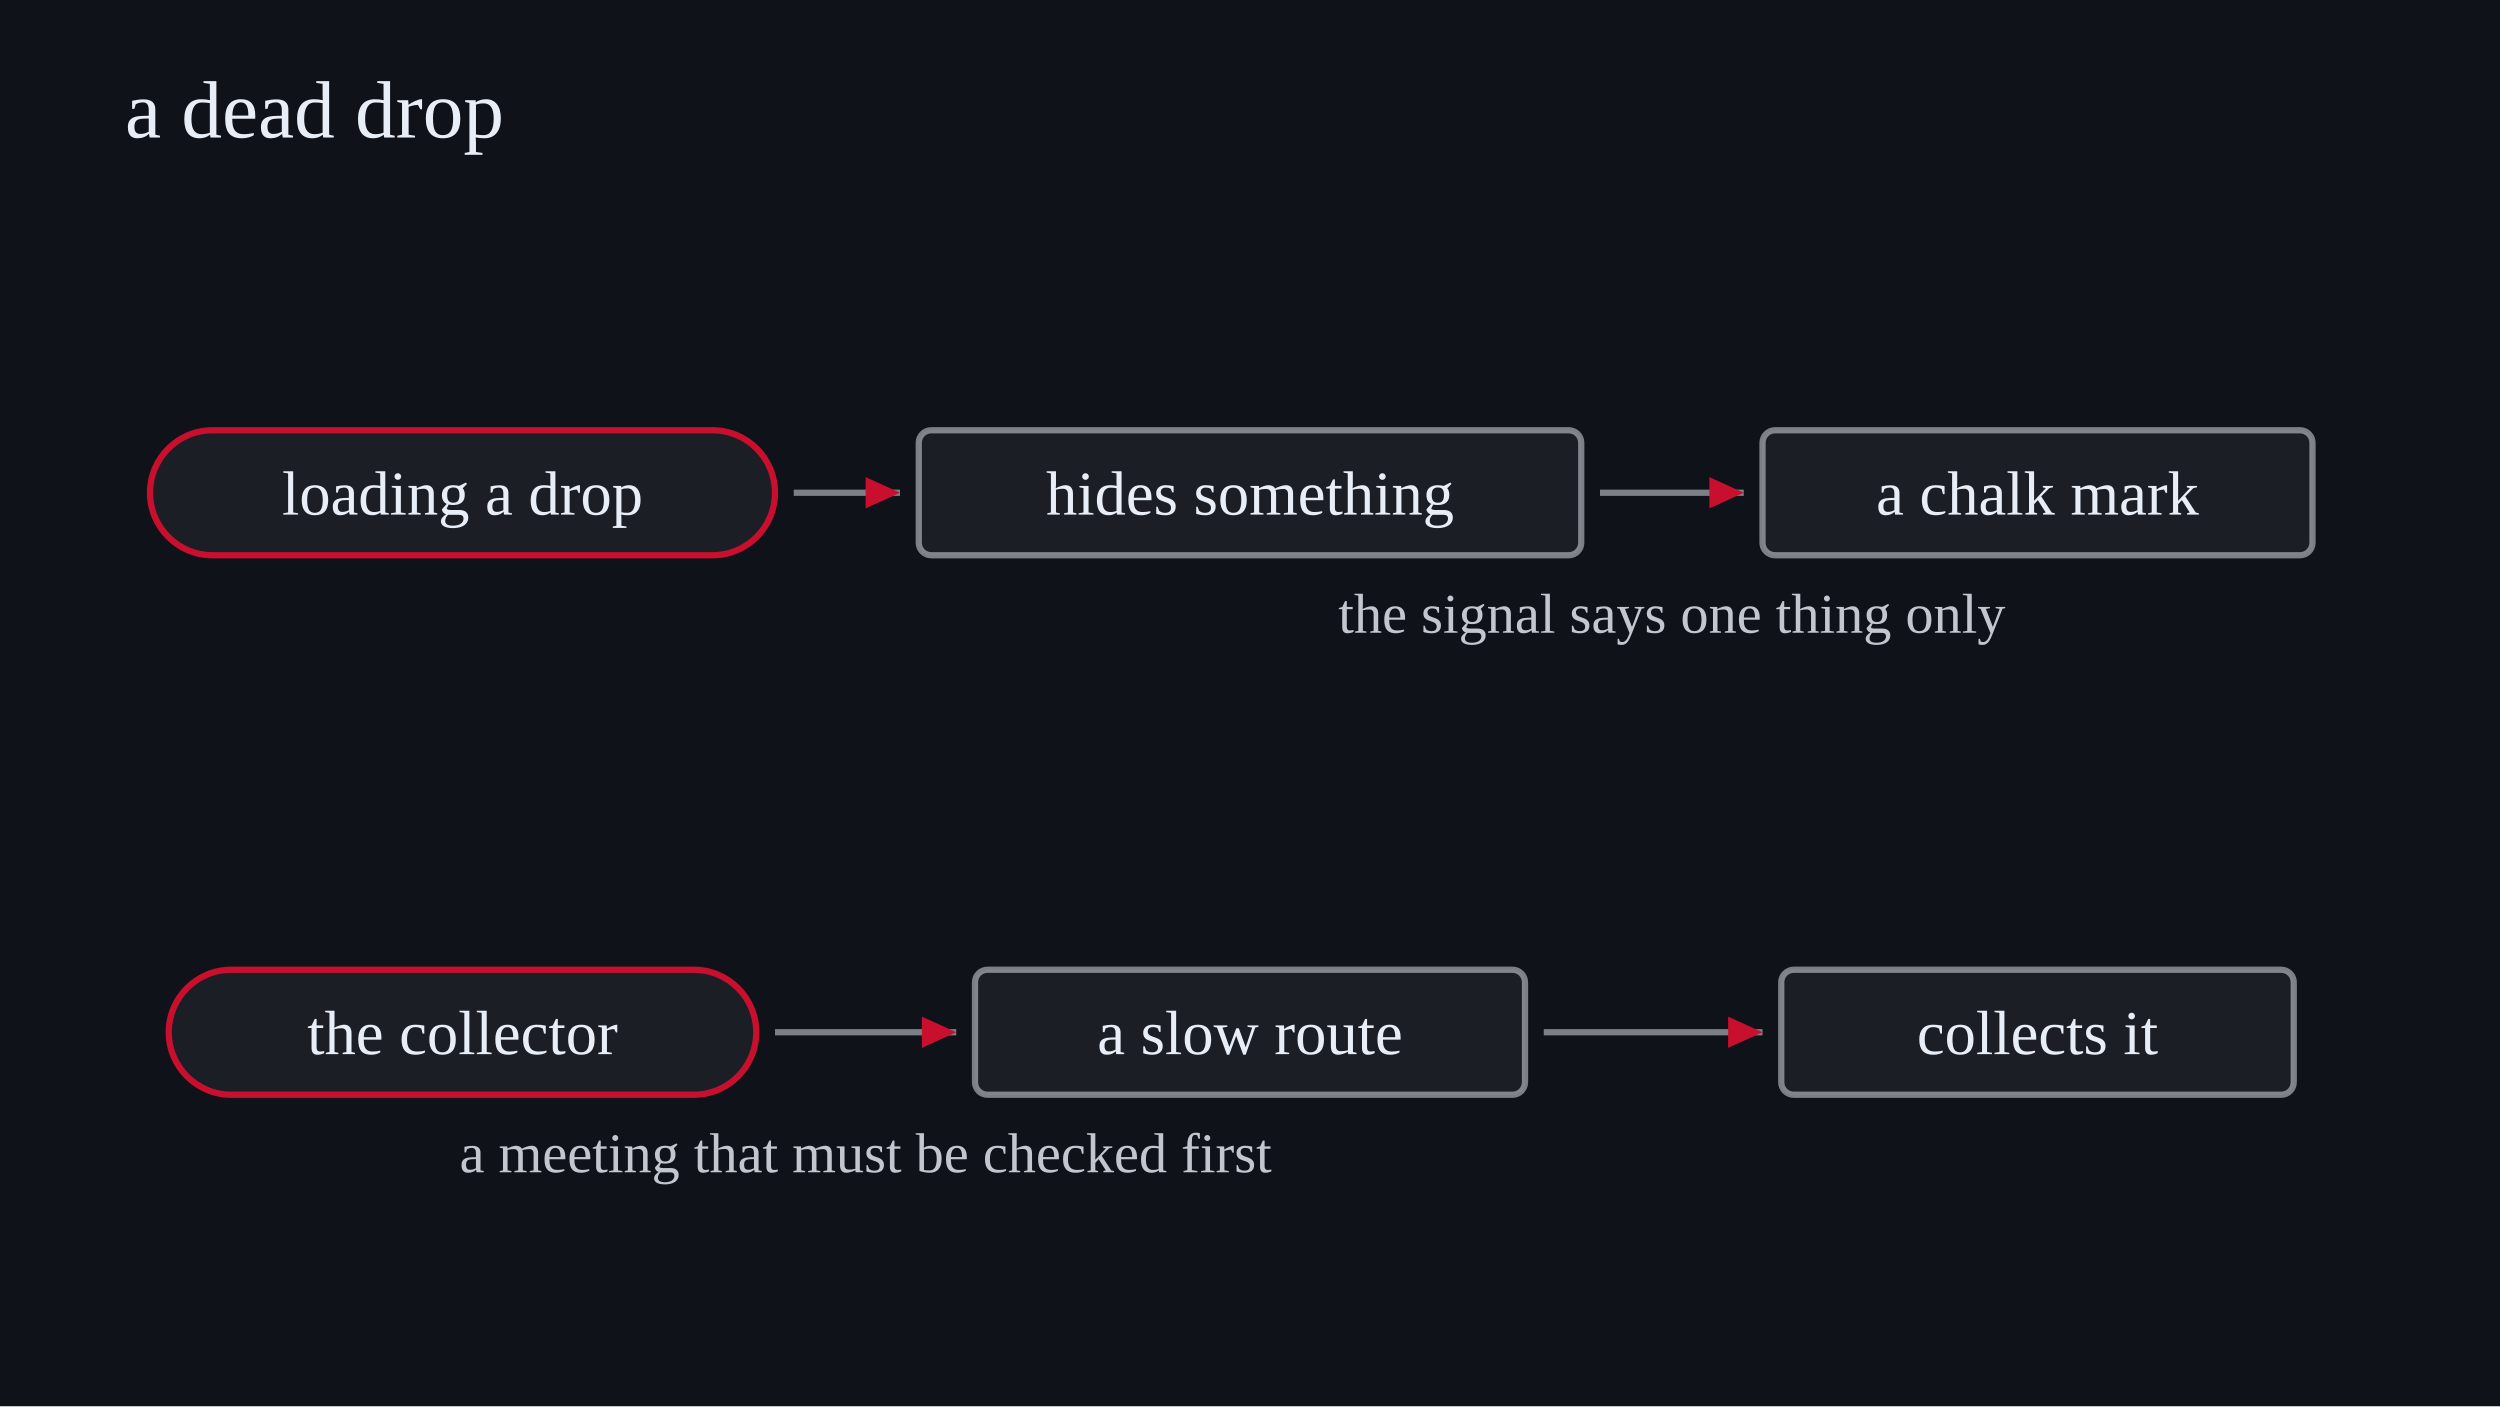
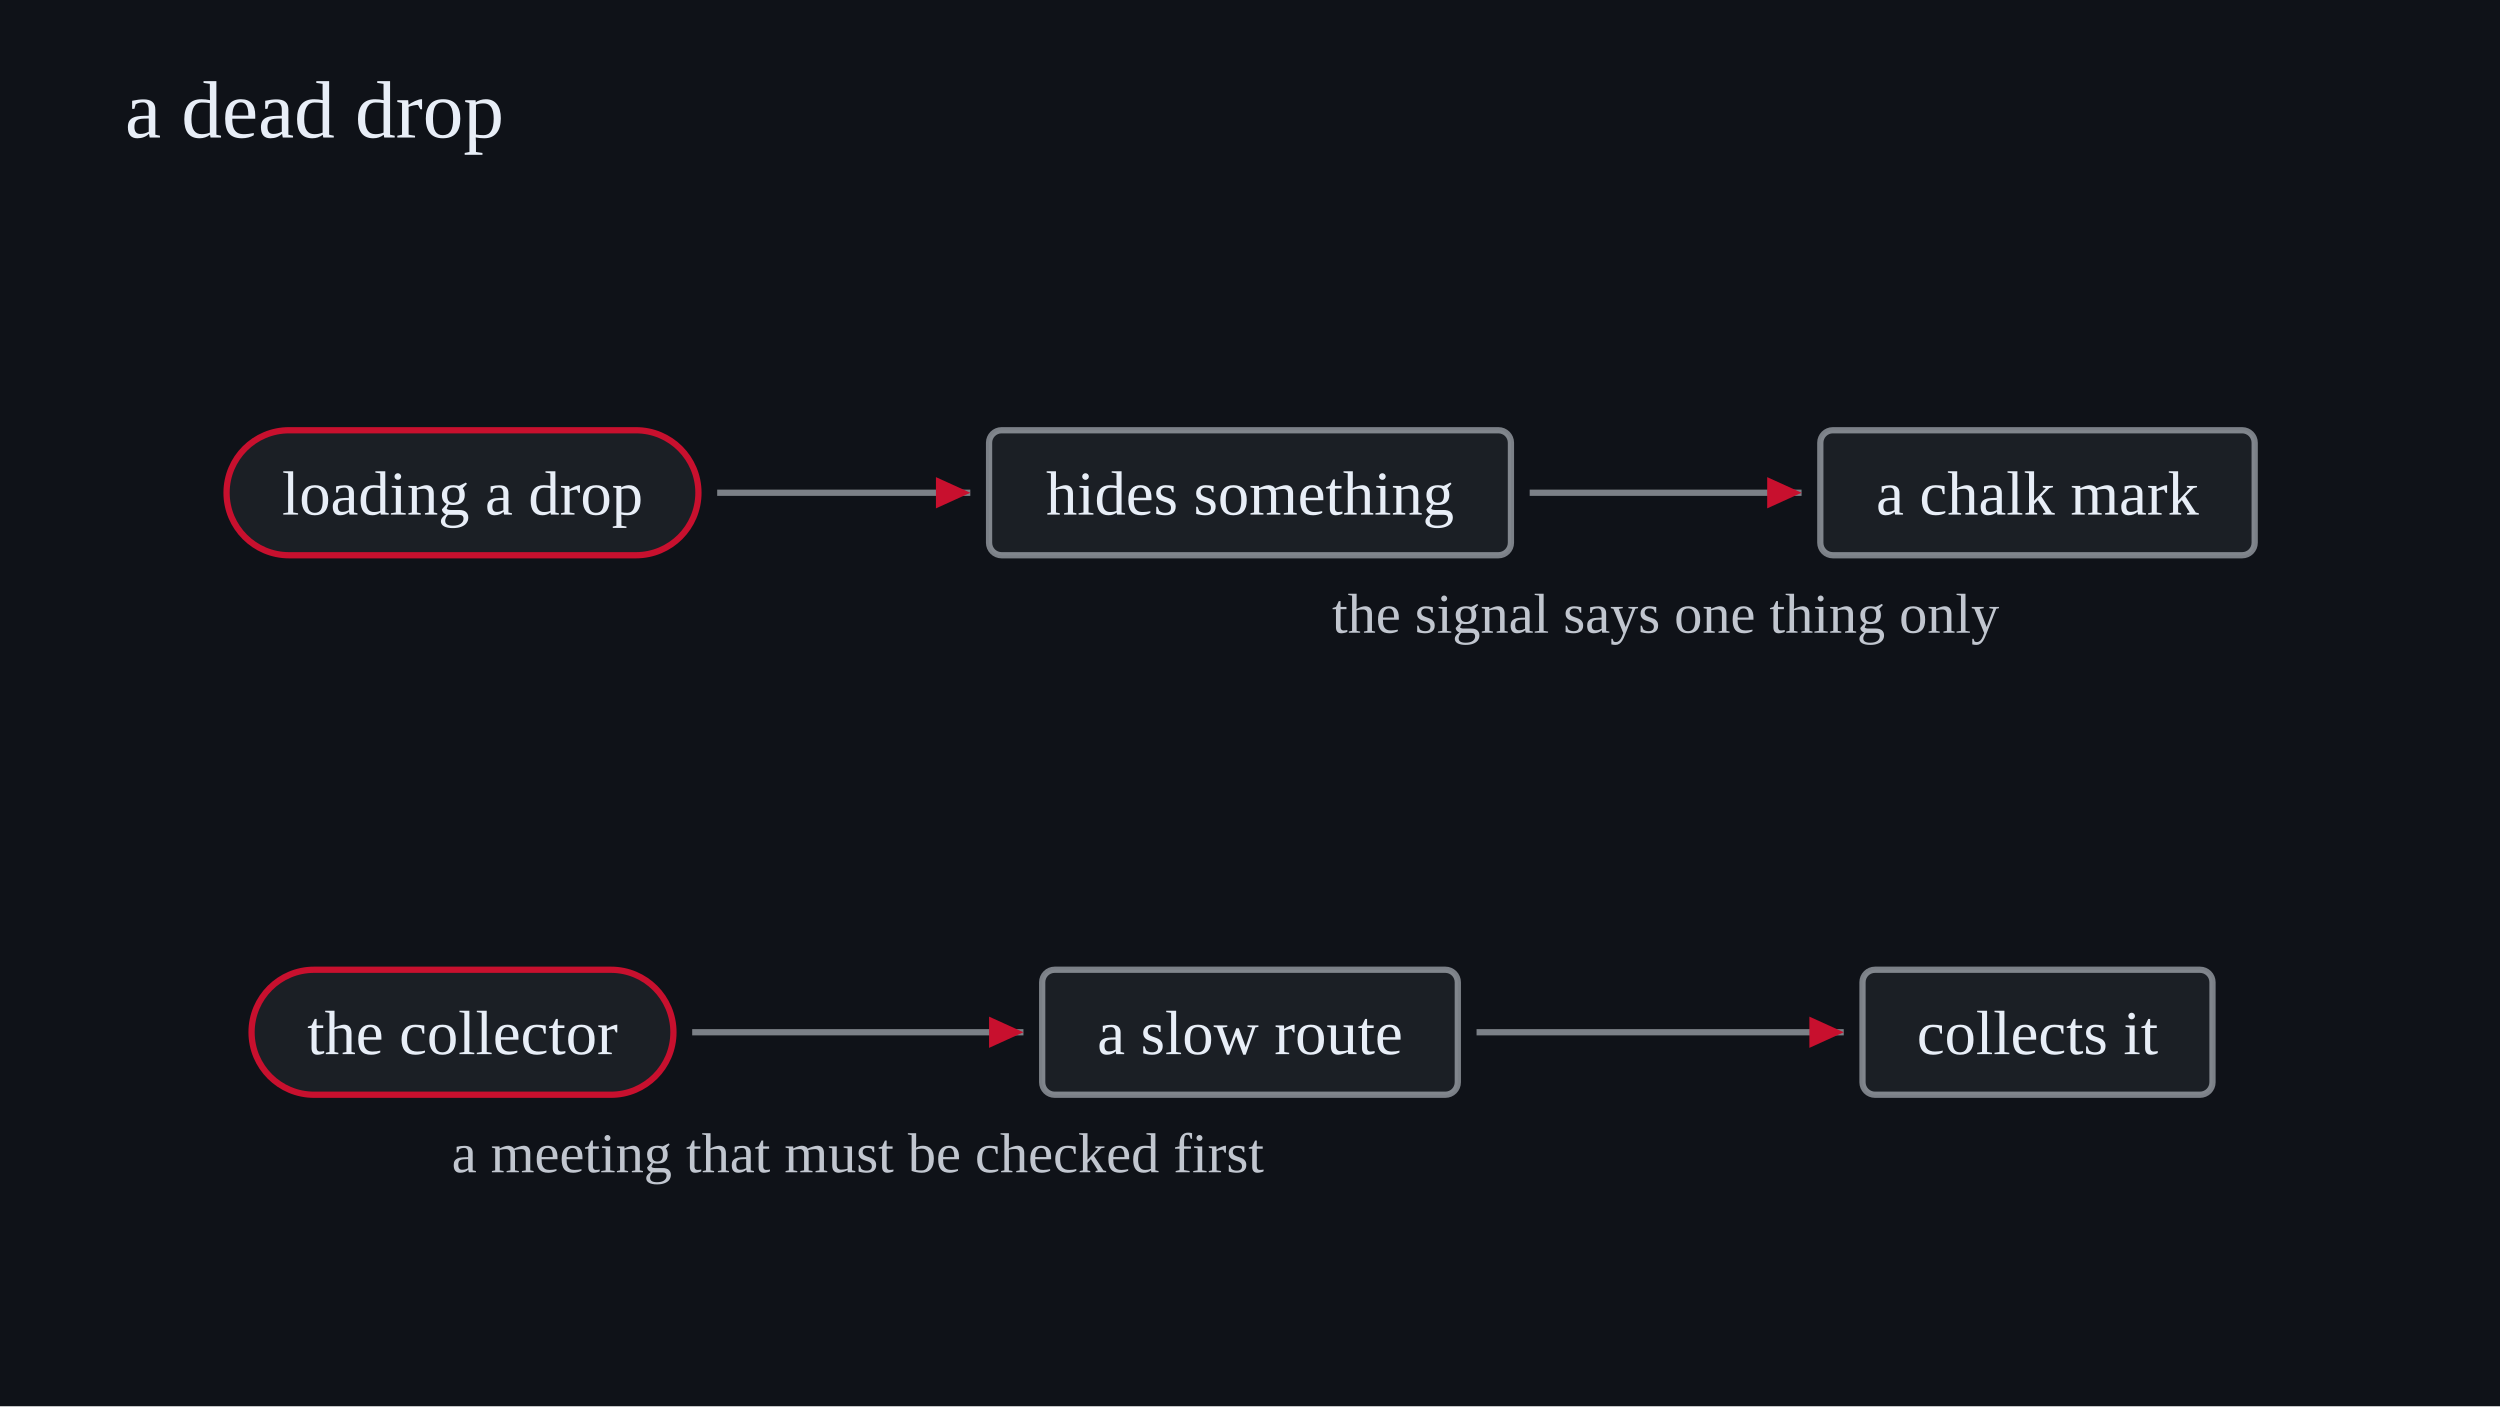
- <svg xmlns="http://www.w3.org/2000/svg" width="800" height="450" viewBox="0 0 800 450" role="img">
+ <svg xmlns="http://www.w3.org/2000/svg" width="800" height="450" viewBox="0 0 800 450" font-family="'Times New Roman', Times, 'Liberation Serif', serif" role="img">
  <rect x="0" y="0" width="800" height="450" fill="#0f1218" />
  <text x="40" y="44" font-size="26" fill="#e8eef7">a dead drop</text>
  <g data-layout="plan" />
-   <line x1="254" y1="157.68" x2="288" y2="157.68" stroke="rgba(232,238,247,0.5)" stroke-width="2" />
-   <polygon points="288,157.68 277,162.68 277,152.68" fill="#c8102e" />
-   <line x1="512" y1="157.68" x2="558" y2="157.68" stroke="rgba(232,238,247,0.5)" stroke-width="2" />
-   <polygon points="558,157.68 547,162.68 547,152.68" fill="#c8102e" />
-   <line x1="248" y1="330.32" x2="306" y2="330.32" stroke="rgba(232,238,247,0.5)" stroke-width="2" />
-   <polygon points="306,330.32 295,335.32 295,325.32" fill="#c8102e" />
-   <line x1="494" y1="330.32" x2="564" y2="330.32" stroke="rgba(232,238,247,0.5)" stroke-width="2" />
-   <polygon points="564,330.32 553,335.32 553,325.32" fill="#c8102e" />
-   <text x="535" y="202.48" font-size="18" fill="#e8eef7" text-anchor="middle" fill-opacity="0.82">the signal says one thing only</text>
-   <text x="277" y="375.12" font-size="18" fill="#e8eef7" text-anchor="middle" fill-opacity="0.82">a meeting that must be checked first</text>
-   <rect x="48" y="137.68" width="200" height="40" fill="rgba(232,238,247,0.06)" stroke="#c8102e" stroke-width="2" rx="20" data-shape="round" />
+   <line x1="229.5" y1="157.68" x2="310.5" y2="157.68" stroke="rgba(232,238,247,0.5)" stroke-width="2" />
+   <polygon points="310.5,157.68 299.5,162.68 299.5,152.68" fill="#c8102e" />
+   <line x1="489.5" y1="157.68" x2="576.5" y2="157.68" stroke="rgba(232,238,247,0.5)" stroke-width="2" />
+   <polygon points="576.5,157.68 565.5,162.68 565.5,152.68" fill="#c8102e" />
+   <line x1="221.5" y1="330.32" x2="327.5" y2="330.32" stroke="rgba(232,238,247,0.5)" stroke-width="2" />
+   <polygon points="327.5,330.32 316.5,335.32 316.5,325.32" fill="#c8102e" />
+   <line x1="472.5" y1="330.32" x2="590" y2="330.32" stroke="rgba(232,238,247,0.5)" stroke-width="2" />
+   <polygon points="590,330.32 579,335.32 579,325.32" fill="#c8102e" />
+   <text x="533" y="202.48" font-size="18" fill="#e8eef7" text-anchor="middle" fill-opacity="0.82">the signal says one thing only</text>
+   <text x="274.5" y="375.12" font-size="18" fill="#e8eef7" text-anchor="middle" fill-opacity="0.82">a meeting that must be checked first</text>
+   <rect x="72.5" y="137.68" width="151" height="40" fill="rgba(232,238,247,0.06)" stroke="#c8102e" stroke-width="2" rx="20" data-shape="round" />
  <text x="148" y="164.68" font-size="20" fill="#e8eef7" text-anchor="middle">
    <tspan x="148" dy="0">loading a drop</tspan>
  </text>
-   <rect x="294" y="137.68" width="212" height="40" fill="rgba(232,238,247,0.06)" stroke="rgba(232,238,247,0.5)" stroke-width="2" rx="4" data-shape="box" />
+   <rect x="316.5" y="137.68" width="167" height="40" fill="rgba(232,238,247,0.06)" stroke="rgba(232,238,247,0.5)" stroke-width="2" rx="4" data-shape="box" />
  <text x="400" y="164.68" font-size="20" fill="#e8eef7" text-anchor="middle">
    <tspan x="400" dy="0">hides something</tspan>
  </text>
-   <rect x="564" y="137.68" width="176" height="40" fill="rgba(232,238,247,0.06)" stroke="rgba(232,238,247,0.5)" stroke-width="2" rx="4" data-shape="box" />
+   <rect x="582.5" y="137.68" width="139" height="40" fill="rgba(232,238,247,0.06)" stroke="rgba(232,238,247,0.5)" stroke-width="2" rx="4" data-shape="box" />
  <text x="652" y="164.68" font-size="20" fill="#e8eef7" text-anchor="middle">
    <tspan x="652" dy="0">a chalk mark</tspan>
  </text>
-   <rect x="54" y="310.32" width="188" height="40" fill="rgba(232,238,247,0.06)" stroke="#c8102e" stroke-width="2" rx="20" data-shape="round" />
+   <rect x="80.5" y="310.32" width="135" height="40" fill="rgba(232,238,247,0.06)" stroke="#c8102e" stroke-width="2" rx="20" data-shape="round" />
  <text x="148" y="337.32" font-size="20" fill="#e8eef7" text-anchor="middle">
    <tspan x="148" dy="0">the collector</tspan>
  </text>
-   <rect x="312" y="310.32" width="176" height="40" fill="rgba(232,238,247,0.06)" stroke="rgba(232,238,247,0.5)" stroke-width="2" rx="4" data-shape="box" />
+   <rect x="333.5" y="310.32" width="133" height="40" fill="rgba(232,238,247,0.06)" stroke="rgba(232,238,247,0.5)" stroke-width="2" rx="4" data-shape="box" />
  <text x="400" y="337.32" font-size="20" fill="#e8eef7" text-anchor="middle">
    <tspan x="400" dy="0">a slow route</tspan>
  </text>
-   <rect x="570" y="310.32" width="164" height="40" fill="rgba(232,238,247,0.06)" stroke="rgba(232,238,247,0.5)" stroke-width="2" rx="4" data-shape="box" />
+   <rect x="596" y="310.32" width="112" height="40" fill="rgba(232,238,247,0.06)" stroke="rgba(232,238,247,0.5)" stroke-width="2" rx="4" data-shape="box" />
  <text x="652" y="337.32" font-size="20" fill="#e8eef7" text-anchor="middle">
    <tspan x="652" dy="0">collects it</tspan>
  </text>
</svg>
